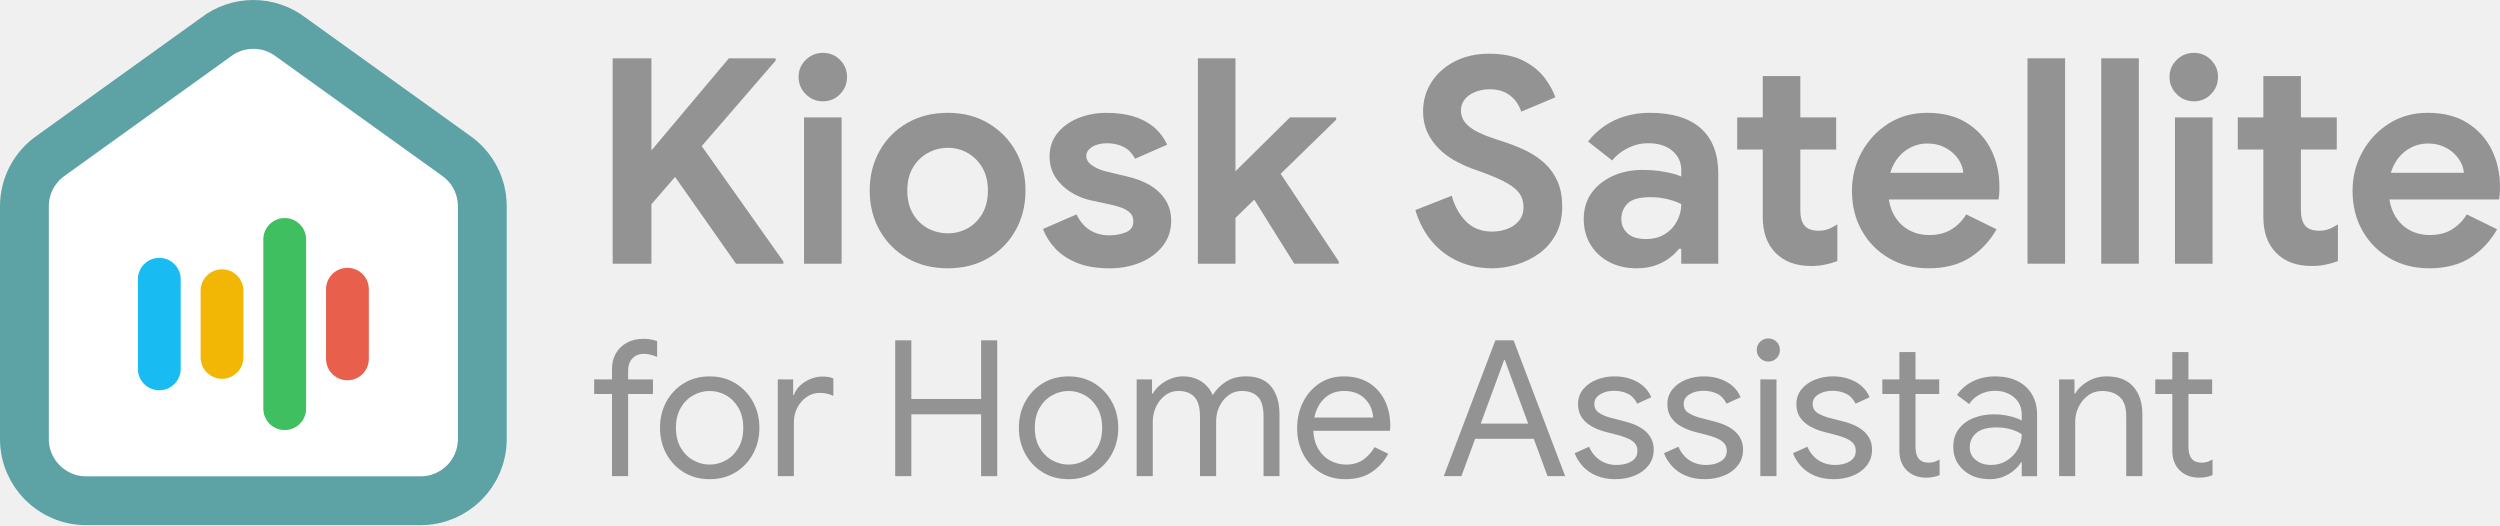
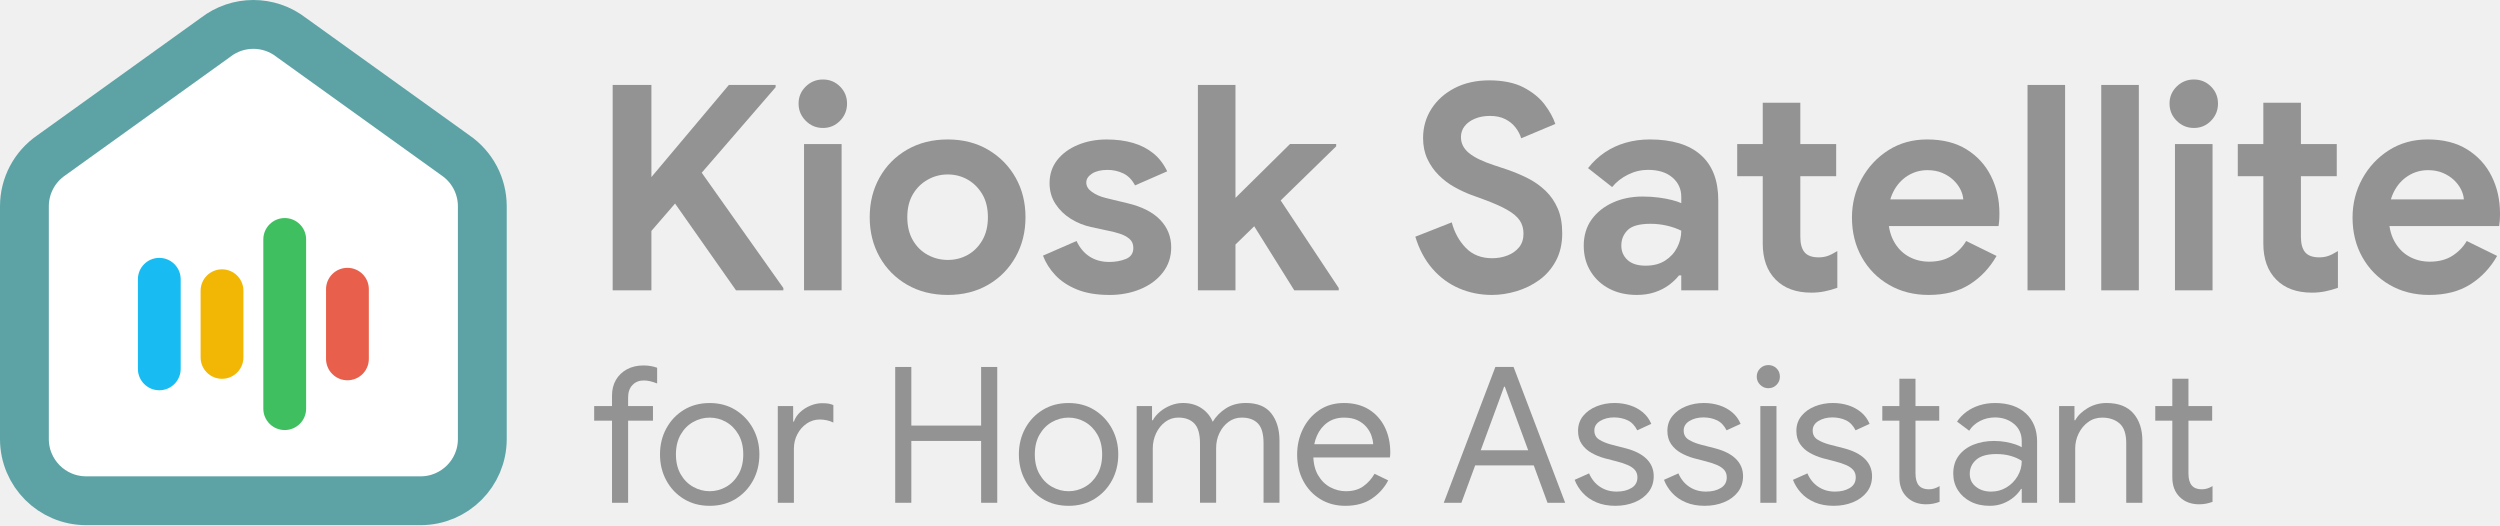
<svg xmlns="http://www.w3.org/2000/svg" id="a" viewBox="0 0 2252.67 473.2">
  <g id="b">
    <g id="c">
-       <path d="M552.06,237.62V52.54h34.9v185.08h-34.9ZM570.16,203.5l.52-48.6,86.08-102.36h42.13v2.07l-128.73,148.89h0ZM663.21,237.62l-64.11-91.25,24.04-27.66,82.72,116.84v2.07h-42.65,0Z" fill="#939393" />
-       <path d="M741.54,91.31c-6.03,0-11.2-2.15-15.51-6.46s-6.46-9.48-6.46-15.51,2.15-11.16,6.46-15.38,9.48-6.33,15.51-6.33,11.16,2.11,15.38,6.33c4.22,4.22,6.33,9.35,6.33,15.38s-2.11,11.2-6.33,15.51c-4.22,4.31-9.35,6.46-15.38,6.46ZM724.48,237.62V105.79h33.86v131.83h-33.86Z" fill="#939393" />
-       <path d="M853.98,241.76c-13.79,0-25.98-3.06-36.58-9.18-10.6-6.11-18.87-14.48-24.82-25.07-5.95-10.6-8.92-22.53-8.92-35.8s2.97-25.2,8.92-35.8,14.22-18.96,24.82-25.07c10.6-6.12,22.79-9.18,36.58-9.18s25.93,3.1,36.45,9.31c10.51,6.2,18.74,14.56,24.69,25.07,5.95,10.51,8.92,22.4,8.92,35.67s-2.97,25.2-8.92,35.8-14.18,18.96-24.69,25.07c-10.51,6.12-22.66,9.18-36.45,9.18h0ZM853.98,210.22c6.55,0,12.54-1.51,17.97-4.52,5.43-3.01,9.82-7.41,13.18-13.18s5.04-12.71,5.04-20.81-1.68-14.99-5.04-20.68c-3.36-5.69-7.75-10.08-13.18-13.18-5.43-3.1-11.42-4.65-17.97-4.65s-12.37,1.55-17.96,4.65c-5.6,3.1-10.08,7.5-13.44,13.18-3.36,5.69-5.04,12.58-5.04,20.68s1.68,15.04,5.04,20.81c3.36,5.78,7.84,10.17,13.44,13.18,5.6,3.02,11.59,4.52,17.96,4.52h0Z" fill="#939393" />
-       <path d="M999.51,241.76c-11.37,0-21.07-1.64-29.08-4.91s-14.52-7.58-19.52-12.92-8.7-11.2-11.12-17.58l30.24-13.18c2.93,6.2,6.89,10.9,11.89,14.09s10.86,4.78,17.58,4.78c5.51,0,10.51-.9,14.99-2.71,4.48-1.81,6.72-5.13,6.72-9.95,0-3.45-1.16-6.16-3.49-8.14s-5.21-3.53-8.66-4.65c-3.45-1.12-6.98-2.02-10.6-2.71l-15.51-3.36c-6.38-1.38-12.41-3.83-18.09-7.37-5.69-3.53-10.3-8.01-13.83-13.44-3.53-5.43-5.3-11.67-5.3-18.74,0-7.92,2.28-14.82,6.85-20.68,4.56-5.86,10.77-10.42,18.61-13.7,7.84-3.27,16.5-4.91,25.98-4.91,8.79,0,16.71,1.03,23.78,3.1,7.06,2.07,13.18,5.21,18.35,9.44,5.17,4.22,9.31,9.61,12.41,16.16l-28.95,12.67c-2.76-5.17-6.33-8.79-10.73-10.86s-9.09-3.1-14.09-3.1c-5.86,0-10.51,1.12-13.96,3.36s-5.17,4.91-5.17,8.01c0,3.28,1.72,6.12,5.17,8.53,3.45,2.42,7.58,4.23,12.41,5.43l19.39,4.65c13.09,3.1,22.96,8.1,29.6,14.99,6.63,6.89,9.95,15.17,9.95,24.82,0,8.62-2.5,16.16-7.5,22.62-5,6.46-11.72,11.46-20.16,14.99-8.45,3.53-17.84,5.3-28.18,5.3l.02-.03h0Z" fill="#939393" />
-       <path d="M1079.38,237.62V52.54h33.86v185.08h-33.86ZM1099.29,209.96v-41.88l63.07-62.3h41.62v2.07l-104.69,102.1h0ZM1166.24,237.62l-44.46-71.09,23.52-23.01,61,92.02v2.07h-40.07,0Z" fill="#939393" />
-       <path d="M1344.33,241.76c-10.51,0-20.38-1.98-29.6-5.95-9.22-3.96-17.23-9.86-24.04-17.71-6.81-7.84-11.93-17.45-15.38-28.82l32.83-12.92c2.41,9.14,6.63,16.8,12.67,23.01,6.03,6.2,13.96,9.31,23.78,9.31,4.82,0,9.39-.82,13.7-2.46,4.31-1.64,7.79-4.09,10.47-7.37,2.67-3.27,4.01-7.32,4.01-12.15s-1.12-8.66-3.36-12.02-5.99-6.55-11.25-9.56-12.37-6.16-21.33-9.44l-11.37-4.14c-5-1.89-10.04-4.27-15.12-7.11s-9.74-6.37-13.96-10.6c-4.22-4.22-7.63-9.09-10.21-14.6s-3.88-11.8-3.88-18.87c0-9.65,2.5-18.39,7.5-26.24,5-7.84,11.98-14.09,20.94-18.74s19.39-6.98,31.28-6.98,22.66,2.11,30.76,6.33c8.1,4.22,14.43,9.35,19,15.38,4.56,6.03,7.79,11.89,9.69,17.58l-30.76,12.92c-1.03-3.45-2.76-6.72-5.17-9.82-2.42-3.1-5.52-5.6-9.31-7.5-3.79-1.89-8.36-2.84-13.7-2.84-5,0-9.48.82-13.44,2.46-3.97,1.64-7.07,3.88-9.31,6.72-2.24,2.84-3.36,6.16-3.36,9.95,0,5.52,2.37,10.25,7.11,14.22s12.36,7.67,22.88,11.12l11.63,3.88c6.55,2.24,12.8,4.87,18.74,7.88,5.95,3.02,11.24,6.77,15.9,11.24,4.65,4.48,8.31,9.82,10.99,16.03,2.67,6.2,4.01,13.62,4.01,22.23,0,9.48-1.9,17.75-5.69,24.82-3.79,7.07-8.79,12.84-14.99,17.32-6.2,4.48-13.05,7.84-20.55,10.08s-14.86,3.36-22.1,3.36h-.01Z" fill="#939393" />
-       <path d="M1474.87,241.76c-9.31,0-17.54-1.85-24.69-5.56-7.15-3.7-12.8-8.92-16.93-15.64s-6.2-14.48-6.2-23.26,2.37-16.97,7.11-23.52,11.12-11.63,19.13-15.25,16.93-5.43,26.75-5.43c5.34,0,10.21.3,14.61.9,4.39.61,8.31,1.34,11.76,2.2,3.44.86,6.29,1.81,8.53,2.84v-5.69c0-7.06-2.67-12.88-8.01-17.45-5.34-4.56-12.67-6.85-21.97-6.85-6.2,0-12.19,1.42-17.97,4.27-5.78,2.84-10.56,6.59-14.35,11.24l-21.71-17.06c4.31-5.51,9.31-10.21,14.99-14.09,5.69-3.88,11.98-6.81,18.87-8.79s14.13-2.97,21.71-2.97c20.16,0,35.5,4.65,46.01,13.96s15.77,22.92,15.77,40.84v81.17h-33.35v-13.44h-2.07c-2.42,3.1-5.43,5.99-9.05,8.66s-7.84,4.82-12.67,6.46c-4.83,1.64-10.25,2.46-16.29,2.46h.02,0ZM1482.88,215.39c6.89,0,12.71-1.51,17.45-4.52,4.74-3.01,8.36-6.94,10.86-11.76,2.5-4.82,3.75-9.91,3.75-15.25-3.79-1.89-8.1-3.4-12.92-4.52-4.83-1.12-9.74-1.68-14.73-1.68-10,0-16.89,1.9-20.68,5.69-3.79,3.79-5.69,8.45-5.69,13.96,0,5.17,1.85,9.48,5.56,12.92,3.7,3.45,9.18,5.17,16.41,5.17h-.01Z" fill="#939393" />
-       <path d="M1565.34,134.74v-28.95h24.3v28.95h-24.3ZM1632.03,239.69c-13.62,0-24.3-3.92-32.05-11.76s-11.63-18.65-11.63-32.44v-126.92h33.86v120.72c0,6.38,1.29,11.07,3.88,14.09,2.58,3.02,6.81,4.52,12.67,4.52,2.75,0,5.34-.39,7.75-1.16,2.41-.78,5.43-2.28,9.05-4.52v33.09c-3.79,1.38-7.63,2.46-11.5,3.23-3.88.78-7.88,1.16-12.02,1.16h-.01ZM1620.92,134.74v-28.95h33.6v28.95h-33.6Z" fill="#939393" />
-       <path d="M1737.76,241.76c-13.27,0-25.12-3.02-35.54-9.05-10.43-6.03-18.61-14.3-24.56-24.82-5.95-10.51-8.92-22.49-8.92-35.93,0-12.58,2.93-24.21,8.79-34.9,5.86-10.68,13.87-19.26,24.04-25.72s21.8-9.69,34.9-9.69c14.13,0,26.02,3.02,35.67,9.05,9.65,6.03,16.97,14.09,21.97,24.17s7.5,21.24,7.5,33.48c0,2.76-.09,5.13-.26,7.11s-.35,3.41-.52,4.27h-113.22v-24.04h81.43c-.17-2.93-1.03-5.95-2.58-9.05s-3.71-5.95-6.46-8.53c-2.76-2.58-6.08-4.69-9.95-6.33-3.88-1.64-8.32-2.46-13.31-2.46-6.55,0-12.54,1.73-17.97,5.17-5.43,3.45-9.69,8.23-12.79,14.35-3.1,6.12-4.65,13.4-4.65,21.84s1.64,16.24,4.91,22.36,7.71,10.77,13.31,13.96c5.6,3.19,11.85,4.78,18.74,4.78,8.1,0,14.9-1.76,20.42-5.3,5.51-3.53,9.82-7.97,12.92-13.31l27.4,13.44c-6.2,10.86-14.31,19.43-24.3,25.72-10,6.29-22.32,9.43-36.96,9.43h-.01Z" fill="#939393" />
-       <path d="M1826.94,237.62V52.54h33.86v185.08h-33.86Z" fill="#939393" />
-       <path d="M1893.37,237.62V52.54h33.86v185.08h-33.86Z" fill="#939393" />
-       <path d="M1976.86,91.31c-6.03,0-11.2-2.15-15.51-6.46s-6.46-9.48-6.46-15.51,2.15-11.16,6.46-15.38c4.31-4.22,9.48-6.33,15.51-6.33s11.16,2.11,15.38,6.33,6.33,9.35,6.33,15.38-2.11,11.2-6.33,15.51c-4.22,4.31-9.35,6.46-15.38,6.46ZM1959.8,237.62V105.79h33.86v131.83h-33.86Z" fill="#939393" />
-       <path d="M2016.4,134.74v-28.95h24.3v28.95h-24.3ZM2083.1,239.69c-13.62,0-24.3-3.92-32.05-11.76s-11.63-18.65-11.63-32.44v-126.92h33.86v120.72c0,6.38,1.29,11.07,3.88,14.09,2.58,3.02,6.81,4.52,12.67,4.52,2.75,0,5.34-.39,7.75-1.16,2.41-.78,5.43-2.28,9.05-4.52v33.09c-3.79,1.38-7.63,2.46-11.5,3.23-3.88.78-7.88,1.16-12.02,1.16h-.01,0ZM2071.98,134.74v-28.95h33.6v28.95h-33.6Z" fill="#939393" />
-       <path d="M2188.82,241.76c-13.27,0-25.12-3.02-35.54-9.05-10.43-6.03-18.61-14.3-24.56-24.82-5.95-10.51-8.92-22.49-8.92-35.93,0-12.58,2.93-24.21,8.79-34.9,5.86-10.68,13.87-19.26,24.04-25.72s21.8-9.69,34.9-9.69c14.13,0,26.02,3.02,35.67,9.05,9.65,6.03,16.97,14.09,21.97,24.17s7.5,21.24,7.5,33.48c0,2.76-.09,5.13-.26,7.11s-.35,3.41-.52,4.27h-113.22v-24.04h81.43c-.17-2.93-1.03-5.95-2.58-9.05s-3.71-5.95-6.46-8.53c-2.76-2.58-6.08-4.69-9.95-6.33-3.88-1.64-8.32-2.46-13.31-2.46-6.55,0-12.54,1.73-17.97,5.17-5.43,3.45-9.69,8.23-12.79,14.35-3.1,6.12-4.65,13.4-4.65,21.84s1.64,16.24,4.91,22.36,7.71,10.77,13.31,13.96,11.85,4.78,18.74,4.78c8.1,0,14.9-1.76,20.42-5.3,5.51-3.53,9.82-7.97,12.92-13.31l27.4,13.44c-6.2,10.86-14.31,19.43-24.3,25.72-10,6.29-22.32,9.43-36.96,9.43h0Z" fill="#939393" />
-       <path d="M535.39,355.04v-13.16h16.92v13.16h-16.92ZM551.46,429.04v-96.57c0-5.35,1.17-10.05,3.5-14.1,2.33-4.04,5.64-7.23,9.91-9.57,4.27-2.33,9.26-3.5,14.96-3.5,2.16,0,4.27.17,6.32.51s4.04.86,5.98,1.54v14.19c-2.28-.91-4.42-1.59-6.41-2.05-2-.45-3.85-.68-5.55-.68-4.22,0-7.64,1.37-10.26,4.1s-3.93,6.44-3.93,11.11v95.03h-14.53.01ZM565.13,355.04v-13.16h23.24v13.16h-23.24Z" fill="#939393" />
-       <path d="M639.48,431.78c-8.78,0-16.52-2.05-23.24-6.15s-11.99-9.66-15.81-16.66c-3.82-7.01-5.73-14.84-5.73-23.5s1.91-16.49,5.73-23.5,9.09-12.56,15.81-16.66,14.47-6.15,23.24-6.15,16.52,2.08,23.24,6.24,11.99,9.74,15.81,16.75,5.73,14.79,5.73,23.33-1.91,16.49-5.73,23.5-9.09,12.56-15.81,16.66-14.47,6.15-23.24,6.15h0ZM639.48,418.62c5.24,0,10.17-1.31,14.79-3.93,4.61-2.62,8.35-6.41,11.19-11.37,2.85-4.96,4.27-10.91,4.27-17.86s-1.43-12.9-4.27-17.86c-2.85-4.96-6.58-8.74-11.19-11.37-4.61-2.62-9.54-3.93-14.79-3.93s-10.2,1.31-14.87,3.93-8.43,6.41-11.28,11.37c-2.85,4.96-4.27,10.91-4.27,17.86s1.42,12.9,4.27,17.86c2.85,4.96,6.61,8.75,11.28,11.37,4.67,2.62,9.63,3.93,14.87,3.93h0Z" fill="#939393" />
-       <path d="M700.84,429.04v-87.17h13.84v14.02h.68c1.14-3.3,3.05-6.18,5.73-8.63s5.75-4.38,9.23-5.81c3.47-1.42,6.92-2.14,10.34-2.14,2.62,0,4.67.14,6.15.43,1.48.29,2.85.71,4.1,1.28v15.72c-1.82-.91-3.79-1.59-5.9-2.05-2.11-.45-4.25-.68-6.41-.68-4.22,0-8.09,1.2-11.62,3.59-3.53,2.39-6.35,5.58-8.46,9.57-2.11,3.99-3.16,8.37-3.16,13.16v48.71h-14.53.01Z" fill="#939393" />
-       <path d="M806.64,429.04v-122.38h14.53v122.38h-14.53ZM814.33,373.32v-13.84h73.15v13.84h-73.15ZM884.06,429.04v-122.38h14.53v122.38h-14.53Z" fill="#939393" />
-       <path d="M962.86,431.78c-8.78,0-16.52-2.05-23.24-6.15s-11.99-9.66-15.81-16.66c-3.82-7.01-5.73-14.84-5.73-23.5s1.91-16.49,5.73-23.5,9.09-12.56,15.81-16.66,14.47-6.15,23.24-6.15,16.52,2.08,23.24,6.24,11.99,9.74,15.81,16.75,5.73,14.79,5.73,23.33-1.91,16.49-5.73,23.5-9.09,12.56-15.81,16.66-14.47,6.15-23.24,6.15h0ZM962.86,418.62c5.24,0,10.17-1.31,14.79-3.93,4.61-2.62,8.35-6.41,11.19-11.37,2.85-4.96,4.27-10.91,4.27-17.86s-1.43-12.9-4.27-17.86c-2.85-4.96-6.58-8.74-11.19-11.37-4.61-2.62-9.54-3.93-14.79-3.93s-10.2,1.31-14.87,3.93-8.43,6.41-11.28,11.37c-2.85,4.96-4.27,10.91-4.27,17.86s1.42,12.9,4.27,17.86c2.85,4.96,6.61,8.75,11.28,11.37,4.67,2.62,9.63,3.93,14.87,3.93h0Z" fill="#939393" />
-       <path d="M1024.22,429.04v-87.17h13.84v12.82h.68c1.59-2.85,3.79-5.44,6.58-7.78,2.79-2.33,5.98-4.21,9.57-5.64,3.59-1.42,7.26-2.14,11.02-2.14,6.49,0,12.08,1.57,16.75,4.7,4.67,3.14,8.03,7.21,10.08,12.22,2.96-4.9,6.95-8.94,11.96-12.14,5.01-3.19,11-4.79,17.95-4.79,10.37,0,18,3.14,22.9,9.4,4.9,6.27,7.35,14.47,7.35,24.61v55.89h-14.36v-53.67c0-8.43-1.71-14.38-5.13-17.86-3.42-3.47-8.26-5.21-14.53-5.21-4.44,0-8.4,1.28-11.88,3.85-3.48,2.56-6.21,5.93-8.2,10.08-2,4.16-2.99,8.69-2.99,13.59v49.22h-14.53v-53.5c0-8.43-1.71-14.41-5.13-17.95-3.42-3.53-8.2-5.3-14.36-5.3-4.44,0-8.4,1.31-11.88,3.93s-6.21,6.04-8.2,10.26-2.99,8.78-2.99,13.67v48.88h-14.53l.03.03h0Z" fill="#939393" />
-       <path d="M1212.23,431.78c-8.43,0-15.93-2-22.48-5.98-6.55-3.99-11.68-9.46-15.38-16.41s-5.56-14.87-5.56-23.76c0-8.32,1.74-16.01,5.21-23.07s8.38-12.73,14.7-17.01c6.32-4.27,13.76-6.41,22.3-6.41s16.09,1.91,22.31,5.73c6.21,3.82,11,9.09,14.36,15.81s5.04,14.42,5.04,23.07c0,.8-.03,1.6-.09,2.39-.06.8-.14,1.48-.26,2.05h-75.03v-11.96h59.99c-.11-2.39-.66-4.98-1.62-7.78-.97-2.79-2.51-5.41-4.61-7.86-2.11-2.45-4.79-4.44-8.03-5.98s-7.26-2.31-12.05-2.31c-5.7,0-10.63,1.45-14.78,4.36-4.16,2.91-7.35,6.87-9.57,11.88-2.22,5.02-3.33,10.71-3.33,17.09,0,7.41,1.42,13.56,4.27,18.46s6.52,8.55,11.02,10.94,9.2,3.59,14.1,3.59c6.38,0,11.65-1.51,15.81-4.53s7.49-6.75,10-11.2l12.31,5.98c-3.42,6.61-8.32,12.08-14.7,16.41-6.38,4.33-14.36,6.5-23.93,6.5h0Z" fill="#939393" />
-       <path d="M1300.93,429.04l46.49-122.38h16.41l46.49,122.38h-15.9l-33.67-91.44-4.79-13.16h-.68l-4.79,13.16-33.67,91.44h-15.9.01ZM1320.76,395.37l4.96-13.67h28.2v13.67h-33.16,0ZM1353.92,395.37v-13.67h28.2l4.96,13.67h-33.16,0Z" fill="#939393" />
-       <path d="M1455.61,431.78c-6.49,0-12.22-1.05-17.18-3.16-4.96-2.11-9.06-4.96-12.31-8.55s-5.67-7.49-7.26-11.71l12.99-5.81c2.28,5.24,5.58,9.29,9.91,12.14,4.33,2.85,9.29,4.27,14.87,4.27s9.83-1.08,13.42-3.25c3.59-2.16,5.38-5.35,5.38-9.57,0-2.62-.74-4.81-2.22-6.58-1.48-1.76-3.65-3.27-6.5-4.53-2.85-1.25-6.32-2.39-10.43-3.42l-10.6-2.74c-4.1-1.14-7.98-2.74-11.62-4.79-3.65-2.05-6.58-4.7-8.8-7.95-2.22-3.25-3.33-7.21-3.33-11.88,0-5.24,1.54-9.74,4.61-13.5,3.08-3.76,7.12-6.64,12.14-8.63,5.01-1.99,10.37-2.99,16.07-2.99,5.01,0,9.71.71,14.1,2.14,4.38,1.43,8.23,3.53,11.54,6.32,3.3,2.79,5.81,6.24,7.52,10.34l-12.65,5.81c-2.17-4.33-5.07-7.35-8.72-9.06s-7.69-2.56-12.14-2.56c-4.79,0-8.95,1.05-12.48,3.16-3.53,2.11-5.3,4.99-5.3,8.63s1.45,6.38,4.36,8.2,6.47,3.31,10.68,4.44l12.65,3.25c8.55,2.17,14.98,5.38,19.31,9.66,4.33,4.27,6.49,9.49,6.49,15.64,0,5.47-1.54,10.2-4.61,14.19-3.08,3.99-7.24,7.07-12.48,9.23s-11.05,3.25-17.43,3.25h.02Z" fill="#939393" />
-       <path d="M1536.11,431.78c-6.49,0-12.22-1.05-17.18-3.16-4.96-2.11-9.06-4.96-12.31-8.55s-5.67-7.49-7.26-11.71l12.99-5.81c2.28,5.24,5.58,9.29,9.91,12.14,4.33,2.85,9.29,4.27,14.87,4.27s9.83-1.08,13.42-3.25c3.59-2.16,5.38-5.35,5.38-9.57,0-2.62-.74-4.81-2.22-6.58-1.48-1.76-3.65-3.27-6.5-4.53-2.85-1.25-6.32-2.39-10.43-3.42l-10.6-2.74c-4.1-1.14-7.98-2.74-11.62-4.79-3.65-2.05-6.58-4.7-8.8-7.95-2.22-3.25-3.33-7.21-3.33-11.88,0-5.24,1.54-9.74,4.61-13.5,3.08-3.76,7.12-6.64,12.14-8.63,5.01-1.99,10.37-2.99,16.07-2.99,5.01,0,9.71.71,14.1,2.14,4.38,1.43,8.23,3.53,11.54,6.32,3.3,2.79,5.81,6.24,7.52,10.34l-12.65,5.81c-2.17-4.33-5.07-7.35-8.72-9.06s-7.69-2.56-12.14-2.56c-4.79,0-8.95,1.05-12.48,3.16-3.53,2.11-5.3,4.99-5.3,8.63s1.45,6.38,4.36,8.2,6.47,3.31,10.68,4.44l12.65,3.25c8.55,2.17,14.98,5.38,19.31,9.66,4.33,4.27,6.49,9.49,6.49,15.64,0,5.47-1.54,10.2-4.61,14.19-3.08,3.99-7.24,7.07-12.48,9.23s-11.05,3.25-17.43,3.25h.02Z" fill="#939393" />
-       <path d="M1593.37,325.81c-2.85,0-5.3-1.03-7.35-3.08-2.05-2.05-3.08-4.5-3.08-7.35s1.03-5.44,3.08-7.44c2.05-1.99,4.5-2.99,7.35-2.99s5.44,1,7.44,2.99c1.99,1.99,2.99,4.47,2.99,7.44s-1,5.3-2.99,7.35c-2,2.05-4.47,3.08-7.44,3.08ZM1586.19,429.04v-87.17h14.53v87.17h-14.53Z" fill="#939393" />
-       <path d="M1652.34,431.78c-6.49,0-12.22-1.05-17.18-3.16-4.96-2.11-9.06-4.96-12.31-8.55s-5.67-7.49-7.26-11.71l12.99-5.81c2.28,5.24,5.58,9.29,9.91,12.14,4.33,2.85,9.29,4.27,14.87,4.27s9.83-1.08,13.42-3.25c3.59-2.16,5.38-5.35,5.38-9.57,0-2.62-.74-4.81-2.22-6.58-1.48-1.76-3.65-3.27-6.5-4.53-2.85-1.25-6.32-2.39-10.43-3.42l-10.6-2.74c-4.1-1.14-7.98-2.74-11.62-4.79-3.65-2.05-6.58-4.7-8.8-7.95-2.22-3.25-3.33-7.21-3.33-11.88,0-5.24,1.54-9.74,4.61-13.5,3.08-3.76,7.12-6.64,12.14-8.63,5.01-1.99,10.37-2.99,16.07-2.99,5.01,0,9.71.71,14.1,2.14,4.38,1.43,8.23,3.53,11.54,6.32,3.3,2.79,5.81,6.24,7.52,10.34l-12.65,5.81c-2.17-4.33-5.07-7.35-8.72-9.06s-7.69-2.56-12.14-2.56c-4.79,0-8.95,1.05-12.48,3.16-3.53,2.11-5.3,4.99-5.3,8.63s1.45,6.38,4.36,8.2,6.47,3.31,10.68,4.44l12.65,3.25c8.55,2.17,14.98,5.38,19.31,9.66,4.33,4.27,6.49,9.49,6.49,15.64,0,5.47-1.54,10.2-4.61,14.19-3.08,3.99-7.24,7.07-12.48,9.23s-11.05,3.25-17.43,3.25h.02Z" fill="#939393" />
-       <path d="M1696.09,355.04v-13.16h16.24v13.16h-16.24ZM1735.75,430.41c-7.29,0-13.16-2.19-17.61-6.58-4.44-4.38-6.67-10.28-6.67-17.69v-88.88h14.53v85.29c0,4.9,1,8.52,2.99,10.85,1.99,2.34,4.98,3.5,8.97,3.5,1.82,0,3.53-.26,5.13-.77,1.59-.51,3.13-1.22,4.61-2.14v14.19c-1.82.68-3.7,1.22-5.64,1.62-1.94.4-4.05.6-6.32.6h.01ZM1725.15,355.04v-13.16h22.22v13.16h-22.22Z" fill="#939393" />
-       <path d="M1792.83,431.78c-6.5,0-12.19-1.26-17.09-3.76-4.9-2.51-8.75-5.95-11.54-10.34-2.79-4.38-4.19-9.37-4.19-14.96,0-6.38,1.65-11.76,4.96-16.15,3.3-4.38,7.75-7.69,13.33-9.91s11.73-3.33,18.46-3.33c3.87,0,7.46.32,10.77.94,3.3.63,6.18,1.37,8.63,2.22s4.3,1.68,5.56,2.48v-5.3c0-6.61-2.34-11.85-7.01-15.72s-10.37-5.81-17.09-5.81c-4.79,0-9.26,1.05-13.42,3.16-4.16,2.11-7.44,5.04-9.83,8.8l-10.94-8.2c2.28-3.42,5.13-6.38,8.55-8.89s7.32-4.44,11.71-5.81c4.38-1.37,9.03-2.05,13.93-2.05,11.85,0,21.14,3.14,27.86,9.4,6.72,6.27,10.09,14.7,10.09,25.3v55.21h-13.84v-12.48h-.68c-1.48,2.51-3.59,4.93-6.32,7.26-2.74,2.34-5.96,4.25-9.66,5.73-3.7,1.48-7.78,2.22-12.22,2.22h-.02ZM1794.2,418.96c5.01,0,9.6-1.25,13.76-3.76s7.49-5.87,10-10.08,3.76-8.83,3.76-13.84c-2.62-1.82-5.9-3.3-9.83-4.44-3.93-1.14-8.23-1.71-12.9-1.71-8.32,0-14.42,1.71-18.29,5.13-3.88,3.42-5.81,7.64-5.81,12.65s1.82,8.66,5.47,11.62,8.26,4.44,13.84,4.44h0Z" fill="#939393" />
-       <path d="M1855.39,429.04v-87.17h13.84v12.82h.68c2.28-4.21,6.01-7.86,11.19-10.94,5.18-3.08,10.85-4.61,17.01-4.61,10.71,0,18.77,3.11,24.19,9.31,5.41,6.21,8.12,14.44,8.12,24.7v55.89h-14.53v-53.67c0-8.43-2.02-14.38-6.07-17.86-4.05-3.47-9.26-5.21-15.64-5.21-4.79,0-9,1.34-12.65,4.02s-6.5,6.13-8.55,10.34c-2.05,4.22-3.08,8.66-3.08,13.33v49.05h-14.53.02Z" fill="#939393" />
-       <path d="M1942.04,355.04v-13.16h16.24v13.16h-16.24ZM1981.69,430.41c-7.29,0-13.16-2.19-17.61-6.58-4.44-4.38-6.67-10.28-6.67-17.69v-88.88h14.53v85.29c0,4.9,1,8.52,2.99,10.85,1.99,2.34,4.98,3.5,8.97,3.5,1.82,0,3.53-.26,5.13-.77,1.59-.51,3.13-1.22,4.61-2.14v14.19c-1.82.68-3.7,1.22-5.64,1.62-1.94.4-4.05.6-6.32.6h.01ZM1971.1,355.04v-13.16h22.22v13.16h-22.22Z" fill="#939393" />
+       <path d="M552.06,261.62V76.54h34.9v185.08h-34.9ZM570.16,227.5l.52-48.6,86.08-102.36h42.13v2.07l-128.73,148.89h0ZM663.21,261.62l-64.11-91.25,24.04-27.66,82.72,116.84v2.07h-42.65,0Z" fill="#939393" />
+       <path d="M741.54,115.31c-6.03,0-11.2-2.15-15.51-6.46s-6.46-9.48-6.46-15.51,2.15-11.16,6.46-15.38,9.48-6.33,15.51-6.33,11.16,2.11,15.38,6.33c4.22,4.22,6.33,9.35,6.33,15.38s-2.11,11.2-6.33,15.51c-4.22,4.31-9.35,6.46-15.38,6.46ZM724.48,261.62v-131.83h33.86v131.83h-33.86Z" fill="#939393" />
+       <path d="M853.98,265.76c-13.79,0-25.98-3.06-36.58-9.18-10.6-6.11-18.87-14.48-24.82-25.07-5.95-10.6-8.92-22.53-8.92-35.8s2.97-25.2,8.92-35.8,14.22-18.96,24.82-25.07c10.6-6.12,22.79-9.18,36.58-9.18s25.93,3.1,36.45,9.31c10.51,6.2,18.74,14.56,24.69,25.07,5.95,10.51,8.92,22.4,8.92,35.67s-2.97,25.2-8.92,35.8-14.18,18.96-24.69,25.07c-10.51,6.12-22.66,9.18-36.45,9.18h0ZM853.98,234.22c6.55,0,12.54-1.51,17.97-4.52,5.43-3.01,9.82-7.41,13.18-13.18s5.04-12.71,5.04-20.81-1.68-14.99-5.04-20.68c-3.36-5.69-7.75-10.08-13.18-13.18-5.43-3.1-11.42-4.65-17.97-4.65s-12.37,1.55-17.96,4.65c-5.6,3.1-10.08,7.5-13.44,13.18-3.36,5.69-5.04,12.58-5.04,20.68s1.68,15.04,5.04,20.81c3.36,5.78,7.84,10.17,13.44,13.18,5.6,3.02,11.59,4.52,17.96,4.52h0Z" fill="#939393" />
+       <path d="M999.51,265.76c-11.37,0-21.07-1.64-29.08-4.91s-14.52-7.58-19.52-12.92-8.7-11.2-11.12-17.58l30.24-13.18c2.93,6.2,6.89,10.9,11.89,14.09s10.86,4.78,17.58,4.78c5.51,0,10.51-.9,14.99-2.71,4.48-1.81,6.72-5.13,6.72-9.95,0-3.45-1.16-6.16-3.49-8.14s-5.21-3.53-8.66-4.65c-3.45-1.12-6.98-2.02-10.6-2.71l-15.51-3.36c-6.38-1.38-12.41-3.83-18.09-7.37-5.69-3.53-10.3-8.01-13.83-13.44-3.53-5.43-5.3-11.67-5.3-18.74,0-7.92,2.28-14.82,6.85-20.68,4.56-5.86,10.77-10.42,18.61-13.7,7.84-3.27,16.5-4.91,25.98-4.91,8.79,0,16.71,1.03,23.78,3.1,7.06,2.07,13.18,5.21,18.35,9.44,5.17,4.22,9.31,9.61,12.41,16.16l-28.95,12.67c-2.76-5.17-6.33-8.79-10.73-10.86s-9.09-3.1-14.09-3.1c-5.86,0-10.51,1.12-13.96,3.36s-5.17,4.91-5.17,8.01c0,3.28,1.72,6.12,5.17,8.53,3.45,2.42,7.58,4.23,12.41,5.43l19.39,4.65c13.09,3.1,22.96,8.1,29.6,14.99,6.63,6.89,9.95,15.17,9.95,24.82,0,8.62-2.5,16.16-7.5,22.62-5,6.46-11.72,11.46-20.16,14.99-8.45,3.53-17.84,5.3-28.18,5.3l.02-.03h0Z" fill="#939393" />
+       <path d="M1079.38,261.62V76.54h33.86v185.08h-33.86ZM1099.29,233.96v-41.88l63.07-62.3h41.62v2.07l-104.69,102.1h0ZM1166.24,261.62l-44.46-71.09,23.52-23.01,61,92.02v2.07h-40.07,0Z" fill="#939393" />
+       <path d="M1344.33,265.76c-10.51,0-20.38-1.98-29.6-5.95-9.22-3.96-17.23-9.86-24.04-17.71-6.81-7.84-11.93-17.45-15.38-28.82l32.83-12.92c2.41,9.14,6.63,16.8,12.67,23.01,6.03,6.2,13.96,9.31,23.78,9.31,4.82,0,9.39-.82,13.7-2.46,4.31-1.64,7.79-4.09,10.47-7.37,2.67-3.27,4.01-7.32,4.01-12.15s-1.12-8.66-3.36-12.02-5.99-6.55-11.25-9.56-12.37-6.16-21.33-9.44l-11.37-4.14c-5-1.89-10.04-4.27-15.12-7.11s-9.74-6.37-13.96-10.6c-4.22-4.22-7.63-9.09-10.21-14.6s-3.88-11.8-3.88-18.87c0-9.65,2.5-18.39,7.5-26.24,5-7.84,11.98-14.09,20.94-18.74s19.39-6.98,31.28-6.98,22.66,2.11,30.76,6.33c8.1,4.22,14.43,9.35,19,15.38,4.56,6.03,7.79,11.89,9.69,17.58l-30.76,12.92c-1.03-3.45-2.76-6.72-5.17-9.82-2.42-3.1-5.52-5.6-9.31-7.5-3.79-1.89-8.36-2.84-13.7-2.84-5,0-9.48.82-13.44,2.46-3.97,1.64-7.07,3.88-9.31,6.72-2.24,2.84-3.36,6.16-3.36,9.95,0,5.52,2.37,10.25,7.11,14.22s12.36,7.67,22.88,11.12l11.63,3.88c6.55,2.24,12.8,4.87,18.74,7.88,5.95,3.02,11.24,6.77,15.9,11.24,4.65,4.48,8.31,9.82,10.99,16.03,2.67,6.2,4.01,13.62,4.01,22.23,0,9.48-1.9,17.75-5.69,24.82-3.79,7.07-8.79,12.84-14.99,17.32-6.2,4.48-13.05,7.84-20.55,10.08s-14.86,3.36-22.1,3.36h-.01Z" fill="#939393" />
+       <path d="M1474.87,265.76c-9.31,0-17.54-1.85-24.69-5.56-7.15-3.7-12.8-8.92-16.93-15.64s-6.2-14.48-6.2-23.26,2.37-16.97,7.11-23.52,11.12-11.63,19.13-15.25,16.93-5.43,26.75-5.43c5.34,0,10.21.3,14.61.9,4.39.61,8.31,1.34,11.76,2.2,3.44.86,6.29,1.81,8.53,2.84v-5.69c0-7.06-2.67-12.88-8.01-17.45-5.34-4.56-12.67-6.85-21.97-6.85-6.2,0-12.19,1.42-17.97,4.27-5.78,2.84-10.56,6.59-14.35,11.24l-21.71-17.06c4.31-5.51,9.31-10.21,14.99-14.09,5.69-3.88,11.98-6.81,18.87-8.79s14.13-2.97,21.71-2.97c20.16,0,35.5,4.65,46.01,13.96s15.77,22.92,15.77,40.84v81.17h-33.35v-13.44h-2.07c-2.42,3.1-5.43,5.99-9.05,8.66s-7.84,4.82-12.67,6.46c-4.83,1.64-10.25,2.46-16.29,2.46h.02,0ZM1482.88,239.39c6.89,0,12.71-1.51,17.45-4.52,4.74-3.01,8.36-6.94,10.86-11.76,2.5-4.82,3.75-9.91,3.75-15.25-3.79-1.89-8.1-3.4-12.92-4.52-4.83-1.12-9.74-1.68-14.73-1.68-10,0-16.89,1.9-20.68,5.69-3.79,3.79-5.69,8.45-5.69,13.96,0,5.17,1.85,9.48,5.56,12.92,3.7,3.45,9.18,5.17,16.41,5.17h-.01Z" fill="#939393" />
+       <path d="M1565.34,158.74v-28.95h24.3v28.95h-24.3ZM1632.03,263.69c-13.62,0-24.3-3.92-32.05-11.76s-11.63-18.65-11.63-32.44v-126.92h33.86v120.72c0,6.38,1.29,11.07,3.88,14.09,2.58,3.02,6.81,4.52,12.67,4.52,2.75,0,5.34-.39,7.75-1.16,2.41-.78,5.43-2.28,9.05-4.52v33.09c-3.79,1.38-7.63,2.46-11.5,3.23-3.88.78-7.88,1.16-12.02,1.16h-.01ZM1620.92,158.74v-28.95h33.6v28.95h-33.6Z" fill="#939393" />
+       <path d="M1737.76,265.76c-13.27,0-25.12-3.02-35.54-9.05-10.43-6.03-18.61-14.3-24.56-24.82-5.95-10.51-8.92-22.49-8.92-35.93,0-12.58,2.93-24.21,8.79-34.9,5.86-10.68,13.87-19.26,24.04-25.72s21.8-9.69,34.9-9.69c14.13,0,26.02,3.02,35.67,9.05,9.65,6.03,16.97,14.09,21.97,24.17s7.5,21.24,7.5,33.48c0,2.76-.09,5.13-.26,7.11s-.35,3.41-.52,4.27h-113.22v-24.04h81.43c-.17-2.93-1.03-5.95-2.58-9.05s-3.71-5.95-6.46-8.53c-2.76-2.58-6.08-4.69-9.95-6.33-3.88-1.64-8.32-2.46-13.31-2.46-6.55,0-12.54,1.73-17.97,5.17-5.43,3.45-9.69,8.23-12.79,14.35-3.1,6.12-4.65,13.4-4.65,21.84s1.64,16.24,4.91,22.36,7.71,10.77,13.31,13.96c5.6,3.19,11.85,4.78,18.74,4.78,8.1,0,14.9-1.76,20.42-5.3,5.51-3.53,9.82-7.97,12.92-13.31l27.4,13.44c-6.2,10.86-14.31,19.43-24.3,25.72-10,6.29-22.32,9.43-36.96,9.43h-.01Z" fill="#939393" />
+       <path d="M1826.94,261.62V76.54h33.86v185.08h-33.86Z" fill="#939393" />
+       <path d="M1893.37,261.62V76.54h33.86v185.08h-33.86Z" fill="#939393" />
+       <path d="M1976.86,115.31c-6.03,0-11.2-2.15-15.51-6.46s-6.46-9.48-6.46-15.51,2.15-11.16,6.46-15.38c4.31-4.22,9.48-6.33,15.51-6.33s11.16,2.11,15.38,6.33,6.33,9.35,6.33,15.38-2.11,11.2-6.33,15.51c-4.22,4.31-9.35,6.46-15.38,6.46ZM1959.8,261.62v-131.83h33.86v131.83h-33.86Z" fill="#939393" />
+       <path d="M2016.4,158.74v-28.95h24.3v28.95h-24.3ZM2083.1,263.69c-13.62,0-24.3-3.92-32.05-11.76s-11.63-18.65-11.63-32.44v-126.92h33.86v120.72c0,6.38,1.29,11.07,3.88,14.09,2.58,3.02,6.81,4.52,12.67,4.52,2.75,0,5.34-.39,7.75-1.16,2.41-.78,5.43-2.28,9.05-4.52v33.09c-3.79,1.38-7.63,2.46-11.5,3.23-3.88.78-7.88,1.16-12.02,1.16h-.01,0ZM2071.98,158.74v-28.95h33.6v28.95h-33.6Z" fill="#939393" />
+       <path d="M2188.82,265.76c-13.27,0-25.12-3.02-35.54-9.05-10.43-6.03-18.61-14.3-24.56-24.82-5.95-10.51-8.92-22.49-8.92-35.93,0-12.58,2.93-24.21,8.79-34.9,5.86-10.68,13.87-19.26,24.04-25.72s21.8-9.69,34.9-9.69c14.13,0,26.02,3.02,35.67,9.05,9.65,6.03,16.97,14.09,21.97,24.17s7.5,21.24,7.5,33.48c0,2.76-.09,5.13-.26,7.11s-.35,3.41-.52,4.27h-113.22v-24.04h81.43c-.17-2.93-1.03-5.95-2.58-9.05s-3.71-5.95-6.46-8.53c-2.76-2.58-6.08-4.69-9.95-6.33-3.88-1.64-8.32-2.46-13.31-2.46-6.55,0-12.54,1.73-17.97,5.17-5.43,3.45-9.69,8.23-12.79,14.35-3.1,6.12-4.65,13.4-4.65,21.84s1.64,16.24,4.91,22.36,7.71,10.77,13.31,13.96,11.85,4.78,18.74,4.78c8.1,0,14.9-1.76,20.42-5.3,5.51-3.53,9.82-7.97,12.92-13.31l27.4,13.44c-6.2,10.86-14.31,19.43-24.3,25.72-10,6.29-22.32,9.43-36.96,9.43h0Z" fill="#939393" />
+       <path d="M535.39,379.04v-13.16h16.92v13.16h-16.92ZM551.46,453.04v-96.57c0-5.35,1.17-10.05,3.5-14.1,2.33-4.04,5.64-7.23,9.91-9.57,4.27-2.33,9.26-3.5,14.96-3.5,2.16,0,4.27.17,6.32.51s4.04.86,5.98,1.54v14.19c-2.28-.91-4.42-1.59-6.41-2.05-2-.45-3.85-.68-5.55-.68-4.22,0-7.64,1.37-10.26,4.1s-3.93,6.44-3.93,11.11v95.03h-14.53.01ZM565.13,379.04v-13.16h23.24v13.16h-23.24Z" fill="#939393" />
+       <path d="M639.48,455.78c-8.78,0-16.52-2.05-23.24-6.15s-11.99-9.66-15.81-16.66c-3.82-7.01-5.73-14.84-5.73-23.5s1.91-16.49,5.73-23.5,9.09-12.56,15.81-16.66,14.47-6.15,23.24-6.15,16.52,2.08,23.24,6.24,11.99,9.74,15.81,16.75,5.73,14.79,5.73,23.33-1.91,16.49-5.73,23.5-9.09,12.56-15.81,16.66-14.47,6.15-23.24,6.15h0ZM639.48,442.62c5.24,0,10.17-1.31,14.79-3.93,4.61-2.62,8.35-6.41,11.19-11.37,2.85-4.96,4.27-10.91,4.27-17.86s-1.43-12.9-4.27-17.86c-2.85-4.96-6.58-8.74-11.19-11.37-4.61-2.62-9.54-3.93-14.79-3.93s-10.2,1.31-14.87,3.93-8.43,6.41-11.28,11.37c-2.85,4.96-4.27,10.91-4.27,17.86s1.42,12.9,4.27,17.86c2.85,4.96,6.61,8.75,11.28,11.37,4.67,2.62,9.63,3.93,14.87,3.93h0Z" fill="#939393" />
+       <path d="M700.84,453.04v-87.17h13.84v14.02h.68c1.14-3.3,3.05-6.18,5.73-8.63s5.75-4.38,9.23-5.81c3.47-1.42,6.92-2.14,10.34-2.14,2.62,0,4.67.14,6.15.43,1.48.29,2.85.71,4.1,1.28v15.72c-1.82-.91-3.79-1.59-5.9-2.05-2.11-.45-4.25-.68-6.41-.68-4.22,0-8.09,1.2-11.62,3.59-3.53,2.39-6.35,5.58-8.46,9.57-2.11,3.99-3.16,8.37-3.16,13.16v48.71h-14.53.01Z" fill="#939393" />
+       <path d="M806.64,453.04v-122.38h14.53v122.38h-14.53ZM814.33,397.32v-13.84h73.15v13.84h-73.15ZM884.06,453.04v-122.38h14.53v122.38h-14.53Z" fill="#939393" />
+       <path d="M962.86,455.78c-8.78,0-16.52-2.05-23.24-6.15s-11.99-9.66-15.81-16.66c-3.82-7.01-5.73-14.84-5.73-23.5s1.91-16.49,5.73-23.5,9.09-12.56,15.81-16.66,14.47-6.15,23.24-6.15,16.52,2.08,23.24,6.24,11.99,9.74,15.81,16.75,5.73,14.79,5.73,23.33-1.91,16.49-5.73,23.5-9.09,12.56-15.81,16.66-14.47,6.15-23.24,6.15h0ZM962.86,442.62c5.24,0,10.17-1.31,14.79-3.93,4.61-2.62,8.35-6.41,11.19-11.37,2.85-4.96,4.27-10.91,4.27-17.86s-1.43-12.9-4.27-17.86c-2.85-4.96-6.58-8.74-11.19-11.37-4.61-2.62-9.54-3.93-14.79-3.93s-10.2,1.31-14.87,3.93-8.43,6.41-11.28,11.37c-2.85,4.96-4.27,10.91-4.27,17.86s1.42,12.9,4.27,17.86c2.85,4.96,6.61,8.75,11.28,11.37,4.67,2.62,9.63,3.93,14.87,3.93h0Z" fill="#939393" />
+       <path d="M1024.22,453.04v-87.17h13.84v12.82h.68c1.59-2.85,3.79-5.44,6.58-7.78,2.79-2.33,5.98-4.21,9.57-5.64,3.59-1.42,7.26-2.14,11.02-2.14,6.49,0,12.08,1.57,16.75,4.7,4.67,3.14,8.03,7.21,10.08,12.22,2.96-4.9,6.95-8.94,11.96-12.14,5.01-3.19,11-4.79,17.95-4.79,10.37,0,18,3.14,22.9,9.4,4.9,6.27,7.35,14.47,7.35,24.61v55.89h-14.36v-53.67c0-8.43-1.71-14.38-5.13-17.86-3.42-3.47-8.26-5.21-14.53-5.21-4.44,0-8.4,1.28-11.88,3.85-3.48,2.56-6.21,5.93-8.2,10.08-2,4.16-2.99,8.69-2.99,13.59v49.22h-14.53v-53.5c0-8.43-1.71-14.41-5.13-17.95-3.42-3.53-8.2-5.3-14.36-5.3-4.44,0-8.4,1.31-11.88,3.93s-6.21,6.04-8.2,10.26-2.99,8.78-2.99,13.67v48.88h-14.53l.03.03h0Z" fill="#939393" />
+       <path d="M1212.23,455.78c-8.43,0-15.93-2-22.48-5.98-6.55-3.99-11.68-9.46-15.38-16.41s-5.56-14.87-5.56-23.76c0-8.32,1.74-16.01,5.21-23.07s8.38-12.73,14.7-17.01c6.32-4.27,13.76-6.41,22.3-6.41s16.09,1.91,22.31,5.73c6.21,3.82,11,9.09,14.36,15.81s5.04,14.42,5.04,23.07c0,.8-.03,1.6-.09,2.39-.06.8-.14,1.48-.26,2.05h-75.03v-11.96h59.99c-.11-2.39-.66-4.98-1.62-7.78-.97-2.79-2.51-5.41-4.61-7.86-2.11-2.45-4.79-4.44-8.03-5.98s-7.26-2.31-12.05-2.31c-5.7,0-10.63,1.45-14.78,4.36-4.16,2.91-7.35,6.87-9.57,11.88-2.22,5.02-3.33,10.71-3.33,17.09,0,7.41,1.42,13.56,4.27,18.46s6.52,8.55,11.02,10.94,9.2,3.59,14.1,3.59c6.38,0,11.65-1.51,15.81-4.53s7.49-6.75,10-11.2l12.31,5.98c-3.42,6.61-8.32,12.08-14.7,16.41-6.38,4.33-14.36,6.5-23.93,6.5h0Z" fill="#939393" />
+       <path d="M1300.93,453.04l46.49-122.38h16.41l46.49,122.38h-15.9l-33.67-91.44-4.79-13.16h-.68l-4.79,13.16-33.67,91.44h-15.9.01ZM1320.76,419.37l4.96-13.67h28.2v13.67h-33.16,0ZM1353.92,419.37v-13.67h28.2l4.96,13.67h-33.16,0Z" fill="#939393" />
+       <path d="M1455.61,455.78c-6.49,0-12.22-1.05-17.18-3.16-4.96-2.11-9.06-4.96-12.31-8.55s-5.67-7.49-7.26-11.71l12.99-5.81c2.28,5.24,5.58,9.29,9.91,12.14,4.33,2.85,9.29,4.27,14.87,4.27s9.83-1.08,13.42-3.25c3.59-2.16,5.38-5.35,5.38-9.57,0-2.62-.74-4.81-2.22-6.58-1.48-1.76-3.65-3.27-6.5-4.53-2.85-1.25-6.32-2.39-10.43-3.42l-10.6-2.74c-4.1-1.14-7.98-2.74-11.62-4.79-3.65-2.05-6.58-4.7-8.8-7.95-2.22-3.25-3.33-7.21-3.33-11.88,0-5.24,1.54-9.74,4.61-13.5,3.08-3.76,7.12-6.64,12.14-8.63,5.01-1.99,10.37-2.99,16.07-2.99,5.01,0,9.71.71,14.1,2.14,4.38,1.43,8.23,3.53,11.54,6.32,3.3,2.79,5.81,6.24,7.52,10.34l-12.65,5.81c-2.17-4.33-5.07-7.35-8.72-9.06s-7.69-2.56-12.14-2.56c-4.79,0-8.95,1.05-12.48,3.16-3.53,2.11-5.3,4.99-5.3,8.63s1.45,6.38,4.36,8.2,6.47,3.31,10.68,4.44l12.65,3.25c8.55,2.17,14.98,5.38,19.31,9.66,4.33,4.27,6.49,9.49,6.49,15.64,0,5.47-1.54,10.2-4.61,14.19-3.08,3.99-7.24,7.07-12.48,9.23s-11.05,3.25-17.43,3.25h.02Z" fill="#939393" />
+       <path d="M1536.11,455.78c-6.49,0-12.22-1.05-17.18-3.16-4.96-2.11-9.06-4.96-12.31-8.55s-5.67-7.49-7.26-11.71l12.99-5.81c2.28,5.24,5.58,9.29,9.91,12.14,4.33,2.85,9.29,4.27,14.87,4.27s9.83-1.08,13.42-3.25c3.59-2.16,5.38-5.35,5.38-9.57,0-2.62-.74-4.81-2.22-6.58-1.48-1.76-3.65-3.27-6.5-4.53-2.85-1.25-6.32-2.39-10.43-3.42l-10.6-2.74c-4.1-1.14-7.98-2.74-11.62-4.79-3.65-2.05-6.58-4.7-8.8-7.95-2.22-3.25-3.33-7.21-3.33-11.88,0-5.24,1.54-9.74,4.61-13.5,3.08-3.76,7.12-6.64,12.14-8.63,5.01-1.99,10.37-2.99,16.07-2.99,5.01,0,9.71.71,14.1,2.14,4.38,1.43,8.23,3.53,11.54,6.32,3.3,2.79,5.81,6.24,7.52,10.34l-12.65,5.81c-2.17-4.33-5.07-7.35-8.72-9.06s-7.69-2.56-12.14-2.56c-4.79,0-8.95,1.05-12.48,3.16-3.53,2.11-5.3,4.99-5.3,8.63s1.45,6.38,4.36,8.2,6.47,3.31,10.68,4.44l12.65,3.25c8.55,2.17,14.98,5.38,19.31,9.66,4.33,4.27,6.49,9.49,6.49,15.64,0,5.47-1.54,10.2-4.61,14.19-3.08,3.99-7.24,7.07-12.48,9.23s-11.05,3.25-17.43,3.25h.02Z" fill="#939393" />
+       <path d="M1593.37,349.81c-2.85,0-5.3-1.03-7.35-3.08-2.05-2.05-3.08-4.5-3.08-7.35s1.03-5.44,3.08-7.44c2.05-1.99,4.5-2.99,7.35-2.99s5.44,1,7.44,2.99c1.99,1.99,2.99,4.47,2.99,7.44s-1,5.3-2.99,7.35c-2,2.05-4.47,3.08-7.44,3.08ZM1586.19,453.04v-87.17h14.53v87.17h-14.53Z" fill="#939393" />
+       <path d="M1652.34,455.78c-6.49,0-12.22-1.05-17.18-3.16-4.96-2.11-9.06-4.96-12.31-8.55s-5.67-7.49-7.26-11.71l12.99-5.81c2.28,5.24,5.58,9.29,9.91,12.14,4.33,2.85,9.29,4.27,14.87,4.27s9.83-1.08,13.42-3.25c3.59-2.16,5.38-5.35,5.38-9.57,0-2.62-.74-4.81-2.22-6.58-1.48-1.76-3.65-3.27-6.5-4.53-2.85-1.25-6.32-2.39-10.43-3.42l-10.6-2.74c-4.1-1.14-7.98-2.74-11.62-4.79-3.65-2.05-6.58-4.7-8.8-7.95-2.22-3.25-3.33-7.21-3.33-11.88,0-5.24,1.54-9.74,4.61-13.5,3.08-3.76,7.12-6.64,12.14-8.63,5.01-1.99,10.37-2.99,16.07-2.99,5.01,0,9.71.71,14.1,2.14,4.38,1.43,8.23,3.53,11.54,6.32,3.3,2.79,5.81,6.24,7.52,10.34l-12.65,5.81c-2.17-4.33-5.07-7.35-8.72-9.06s-7.69-2.56-12.14-2.56c-4.79,0-8.95,1.05-12.48,3.16-3.53,2.11-5.3,4.99-5.3,8.63s1.45,6.38,4.36,8.2,6.47,3.31,10.68,4.44l12.65,3.25c8.55,2.17,14.98,5.38,19.31,9.66,4.33,4.27,6.49,9.49,6.49,15.64,0,5.47-1.54,10.2-4.61,14.19-3.08,3.99-7.24,7.07-12.48,9.23s-11.05,3.25-17.43,3.25h.02Z" fill="#939393" />
+       <path d="M1696.09,379.04v-13.16h16.24v13.16h-16.24ZM1735.75,454.41c-7.29,0-13.16-2.19-17.61-6.58-4.44-4.38-6.67-10.28-6.67-17.69v-88.88h14.53v85.29c0,4.9,1,8.52,2.99,10.85,1.99,2.34,4.98,3.5,8.97,3.5,1.82,0,3.53-.26,5.13-.77,1.59-.51,3.13-1.22,4.61-2.14v14.19c-1.82.68-3.7,1.22-5.64,1.62-1.94.4-4.05.6-6.32.6h.01ZM1725.15,379.04v-13.16h22.22v13.16h-22.22Z" fill="#939393" />
+       <path d="M1792.83,455.78c-6.5,0-12.19-1.26-17.09-3.76-4.9-2.51-8.75-5.95-11.54-10.34-2.79-4.38-4.19-9.37-4.19-14.96,0-6.38,1.65-11.76,4.96-16.15,3.3-4.38,7.75-7.69,13.33-9.91s11.73-3.33,18.46-3.33c3.87,0,7.46.32,10.77.94,3.3.63,6.18,1.37,8.63,2.22s4.3,1.68,5.56,2.48v-5.3c0-6.61-2.34-11.85-7.01-15.72s-10.37-5.81-17.09-5.81c-4.79,0-9.26,1.05-13.42,3.16-4.16,2.11-7.44,5.04-9.83,8.8l-10.94-8.2c2.28-3.42,5.13-6.38,8.55-8.89s7.32-4.44,11.71-5.81c4.38-1.37,9.03-2.05,13.93-2.05,11.85,0,21.14,3.14,27.86,9.4,6.72,6.27,10.09,14.7,10.09,25.3v55.21h-13.84v-12.48h-.68c-1.48,2.51-3.59,4.93-6.32,7.26-2.74,2.34-5.96,4.25-9.66,5.73-3.7,1.48-7.78,2.22-12.22,2.22h-.02ZM1794.2,442.96c5.01,0,9.6-1.25,13.76-3.76s7.49-5.87,10-10.08,3.76-8.83,3.76-13.84c-2.62-1.82-5.9-3.3-9.83-4.44-3.93-1.14-8.23-1.71-12.9-1.71-8.32,0-14.42,1.71-18.29,5.13-3.88,3.42-5.81,7.64-5.81,12.65s1.82,8.66,5.47,11.62,8.26,4.44,13.84,4.44h0Z" fill="#939393" />
+       <path d="M1855.39,453.04v-87.17h13.84v12.82h.68c2.28-4.21,6.01-7.86,11.19-10.94,5.18-3.08,10.85-4.61,17.01-4.61,10.71,0,18.77,3.11,24.19,9.31,5.41,6.21,8.12,14.44,8.12,24.7v55.89h-14.53v-53.67c0-8.43-2.02-14.38-6.07-17.86-4.05-3.47-9.26-5.21-15.64-5.21-4.79,0-9,1.34-12.65,4.02s-6.5,6.13-8.55,10.34c-2.05,4.22-3.08,8.66-3.08,13.33v49.05h-14.53.02Z" fill="#939393" />
+       <path d="M1942.04,379.04v-13.16h16.24v13.16h-16.24ZM1981.69,454.41c-7.29,0-13.16-2.19-17.61-6.58-4.44-4.38-6.67-10.28-6.67-17.69v-88.88h14.53v85.29c0,4.9,1,8.52,2.99,10.85,1.99,2.34,4.98,3.5,8.97,3.5,1.82,0,3.53-.26,5.13-.77,1.59-.51,3.13-1.22,4.61-2.14v14.19c-1.82.68-3.7,1.22-5.64,1.62-1.94.4-4.05.6-6.32.6h.01ZM1971.1,379.04v-13.16h22.22v13.16h-22.22Z" fill="#939393" />
    </g>
  </g>
  <g id="d">
    <path d="M194.21,33.67c20.06-15.56,48.11-15.56,68.17,0l148,106.29c15.11,10.34,24.17,27.44,24.22,45.74v209.89c0,30.71-24.9,55.61-55.61,55.61H77.61c-30.71,0-55.61-24.9-55.61-55.61v-209.89c.05-18.31,9.11-35.41,24.22-45.74L194.21,33.67Z" fill="#fff" stroke="#5da3a6" stroke-linejoin="round" stroke-width="44" />
    <path d="M124.25,251.64c0-10.65,8.63-19.28,19.28-19.28s19.28,8.63,19.28,19.28v80.73c0,10.65-8.63,19.28-19.28,19.28s-19.28-8.63-19.28-19.28v-80.73h0Z" fill="#18bcf2" />
    <path d="M180.76,261.95c0-10.65,8.65-19.28,19.3-19.27,10.64,0,19.27,8.63,19.27,19.27v60.1c0,10.65-8.65,19.28-19.3,19.27-10.64,0-19.27-8.63-19.27-19.27v-60.1Z" fill="#f2b705" />
    <path d="M237.27,215.75c0-10.65,8.65-19.28,19.3-19.27,10.64,0,19.27,8.63,19.27,19.27v152.48c0,10.65-8.65,19.28-19.3,19.27-10.64,0-19.27-8.63-19.27-19.27v-152.48h0Z" fill="#3fbf5f" />
    <path d="M293.78,260.6c0-10.65,8.65-19.28,19.3-19.27,10.64,0,19.27,8.63,19.27,19.27v62.79c0,10.65-8.65,19.28-19.3,19.27-10.64,0-19.27-8.63-19.27-19.27v-62.79Z" fill="#e8604c" />
  </g>
</svg>
